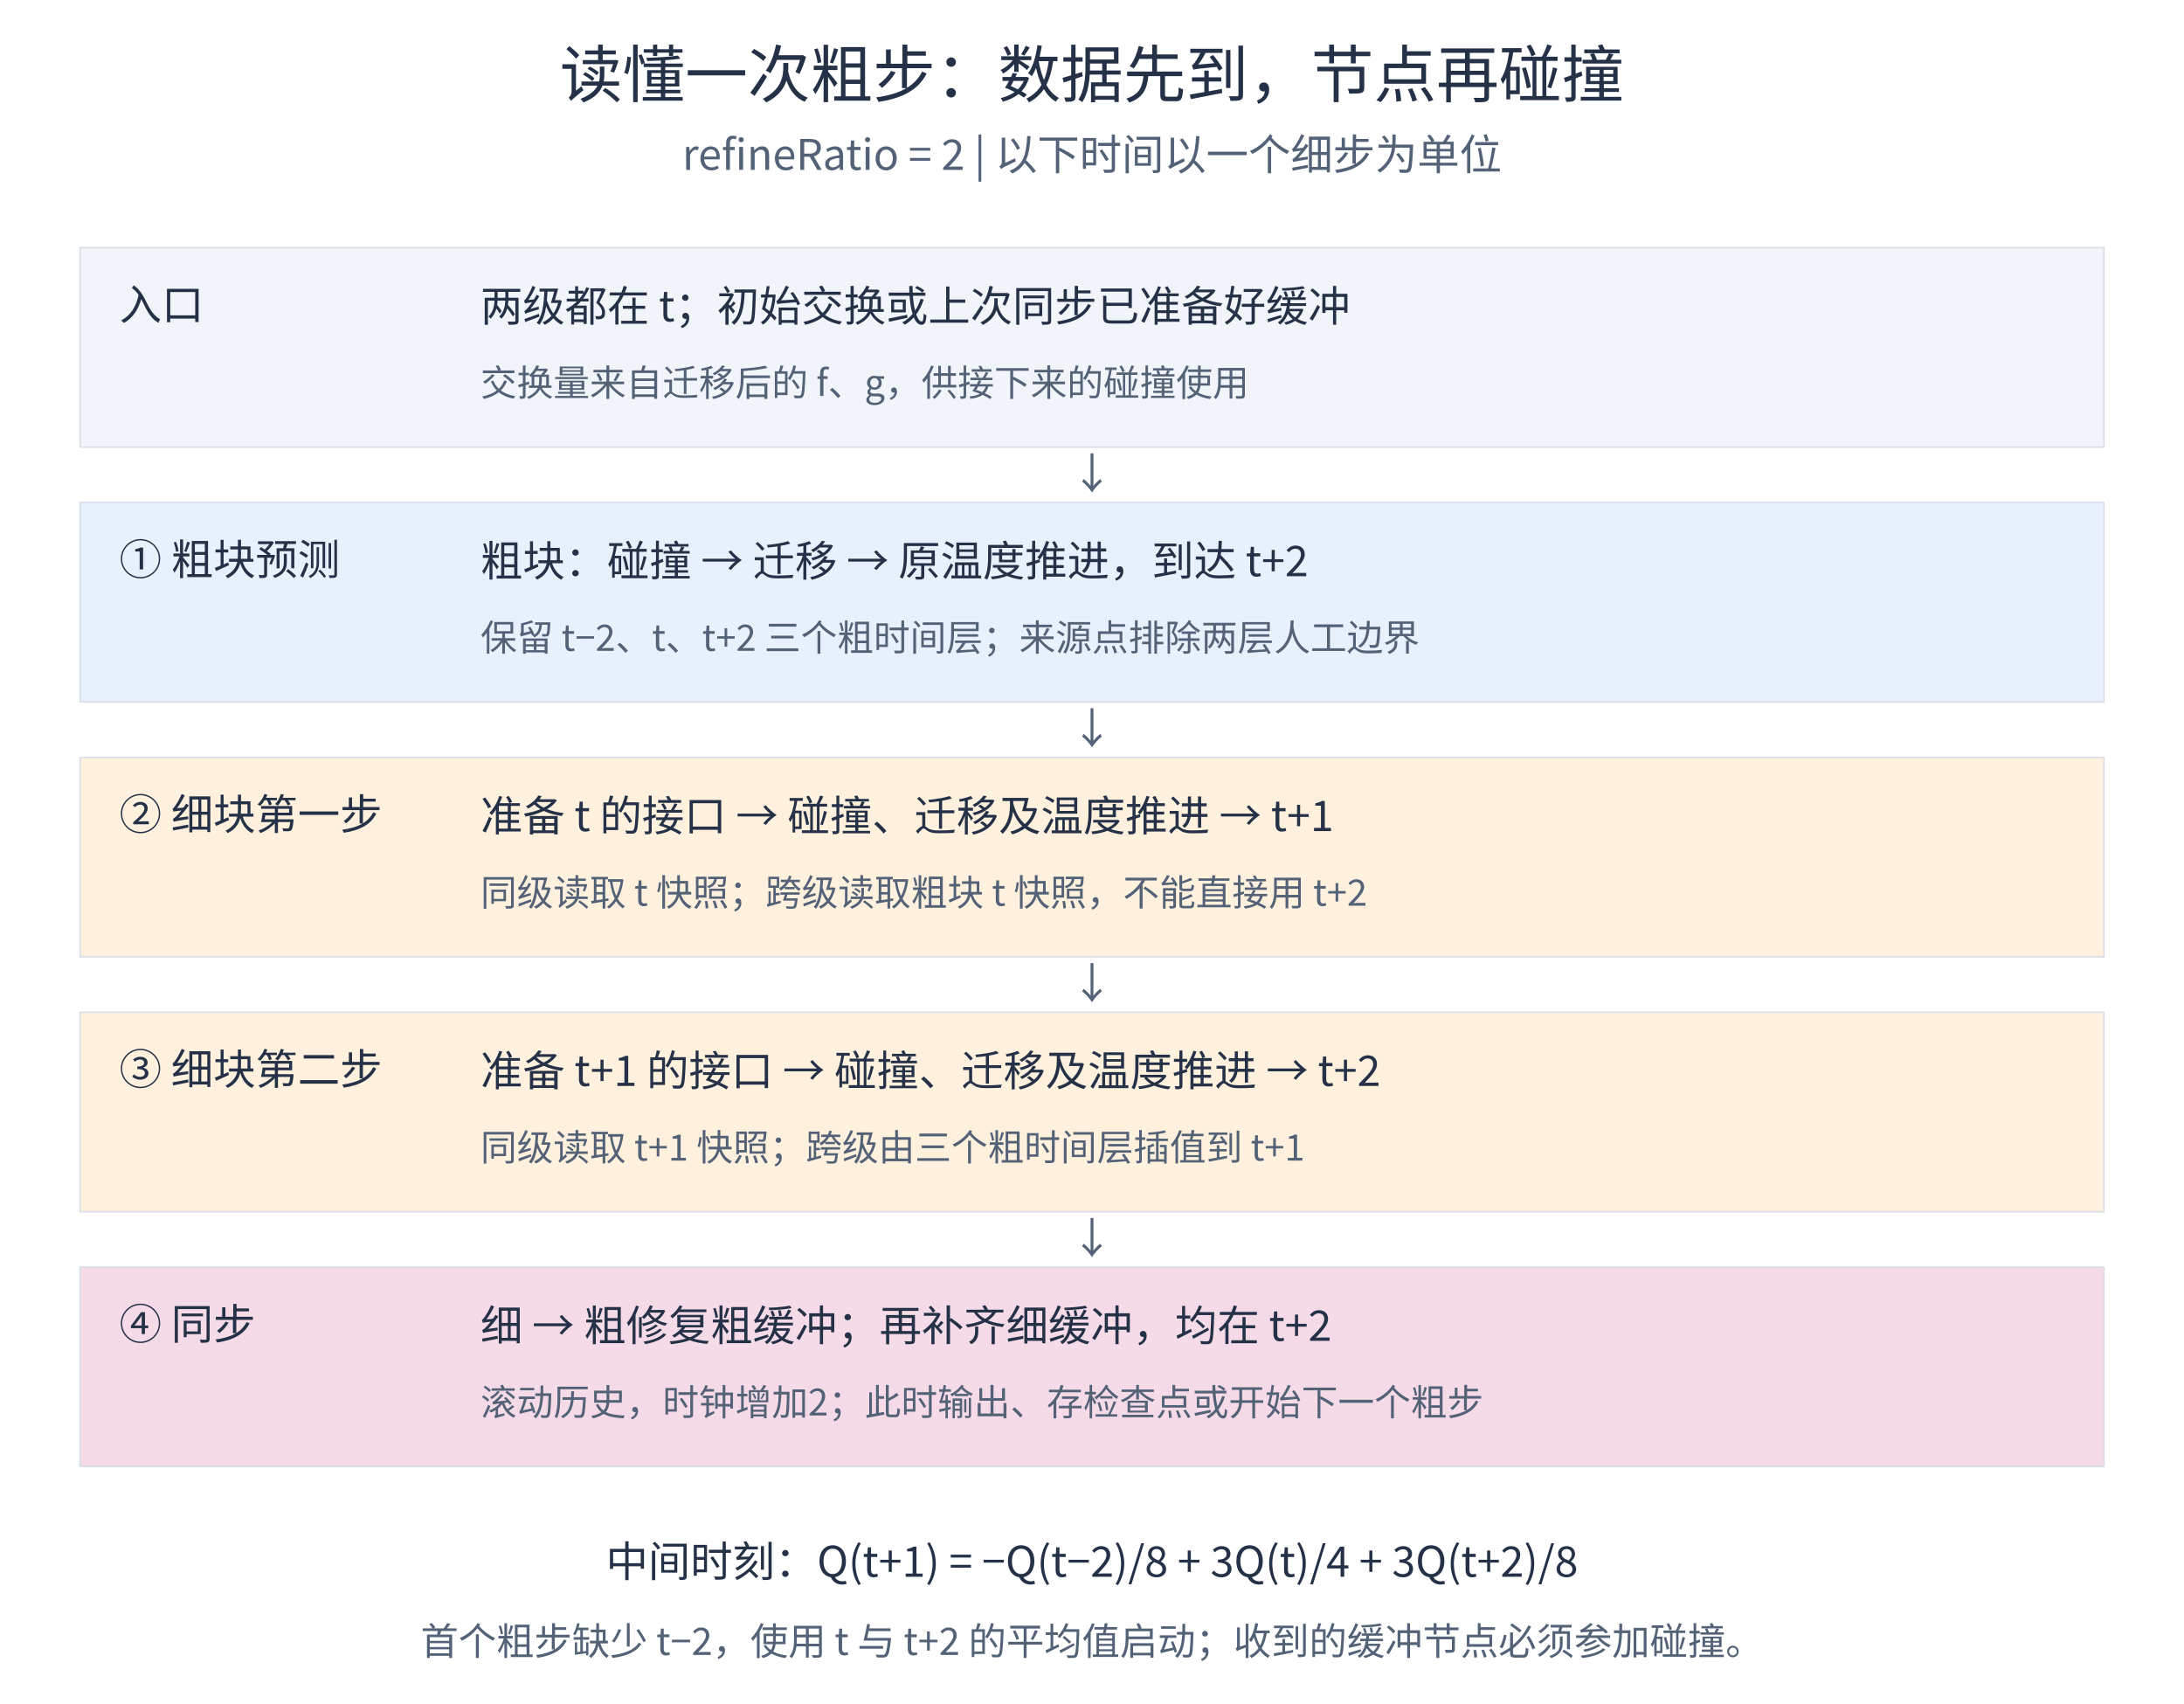
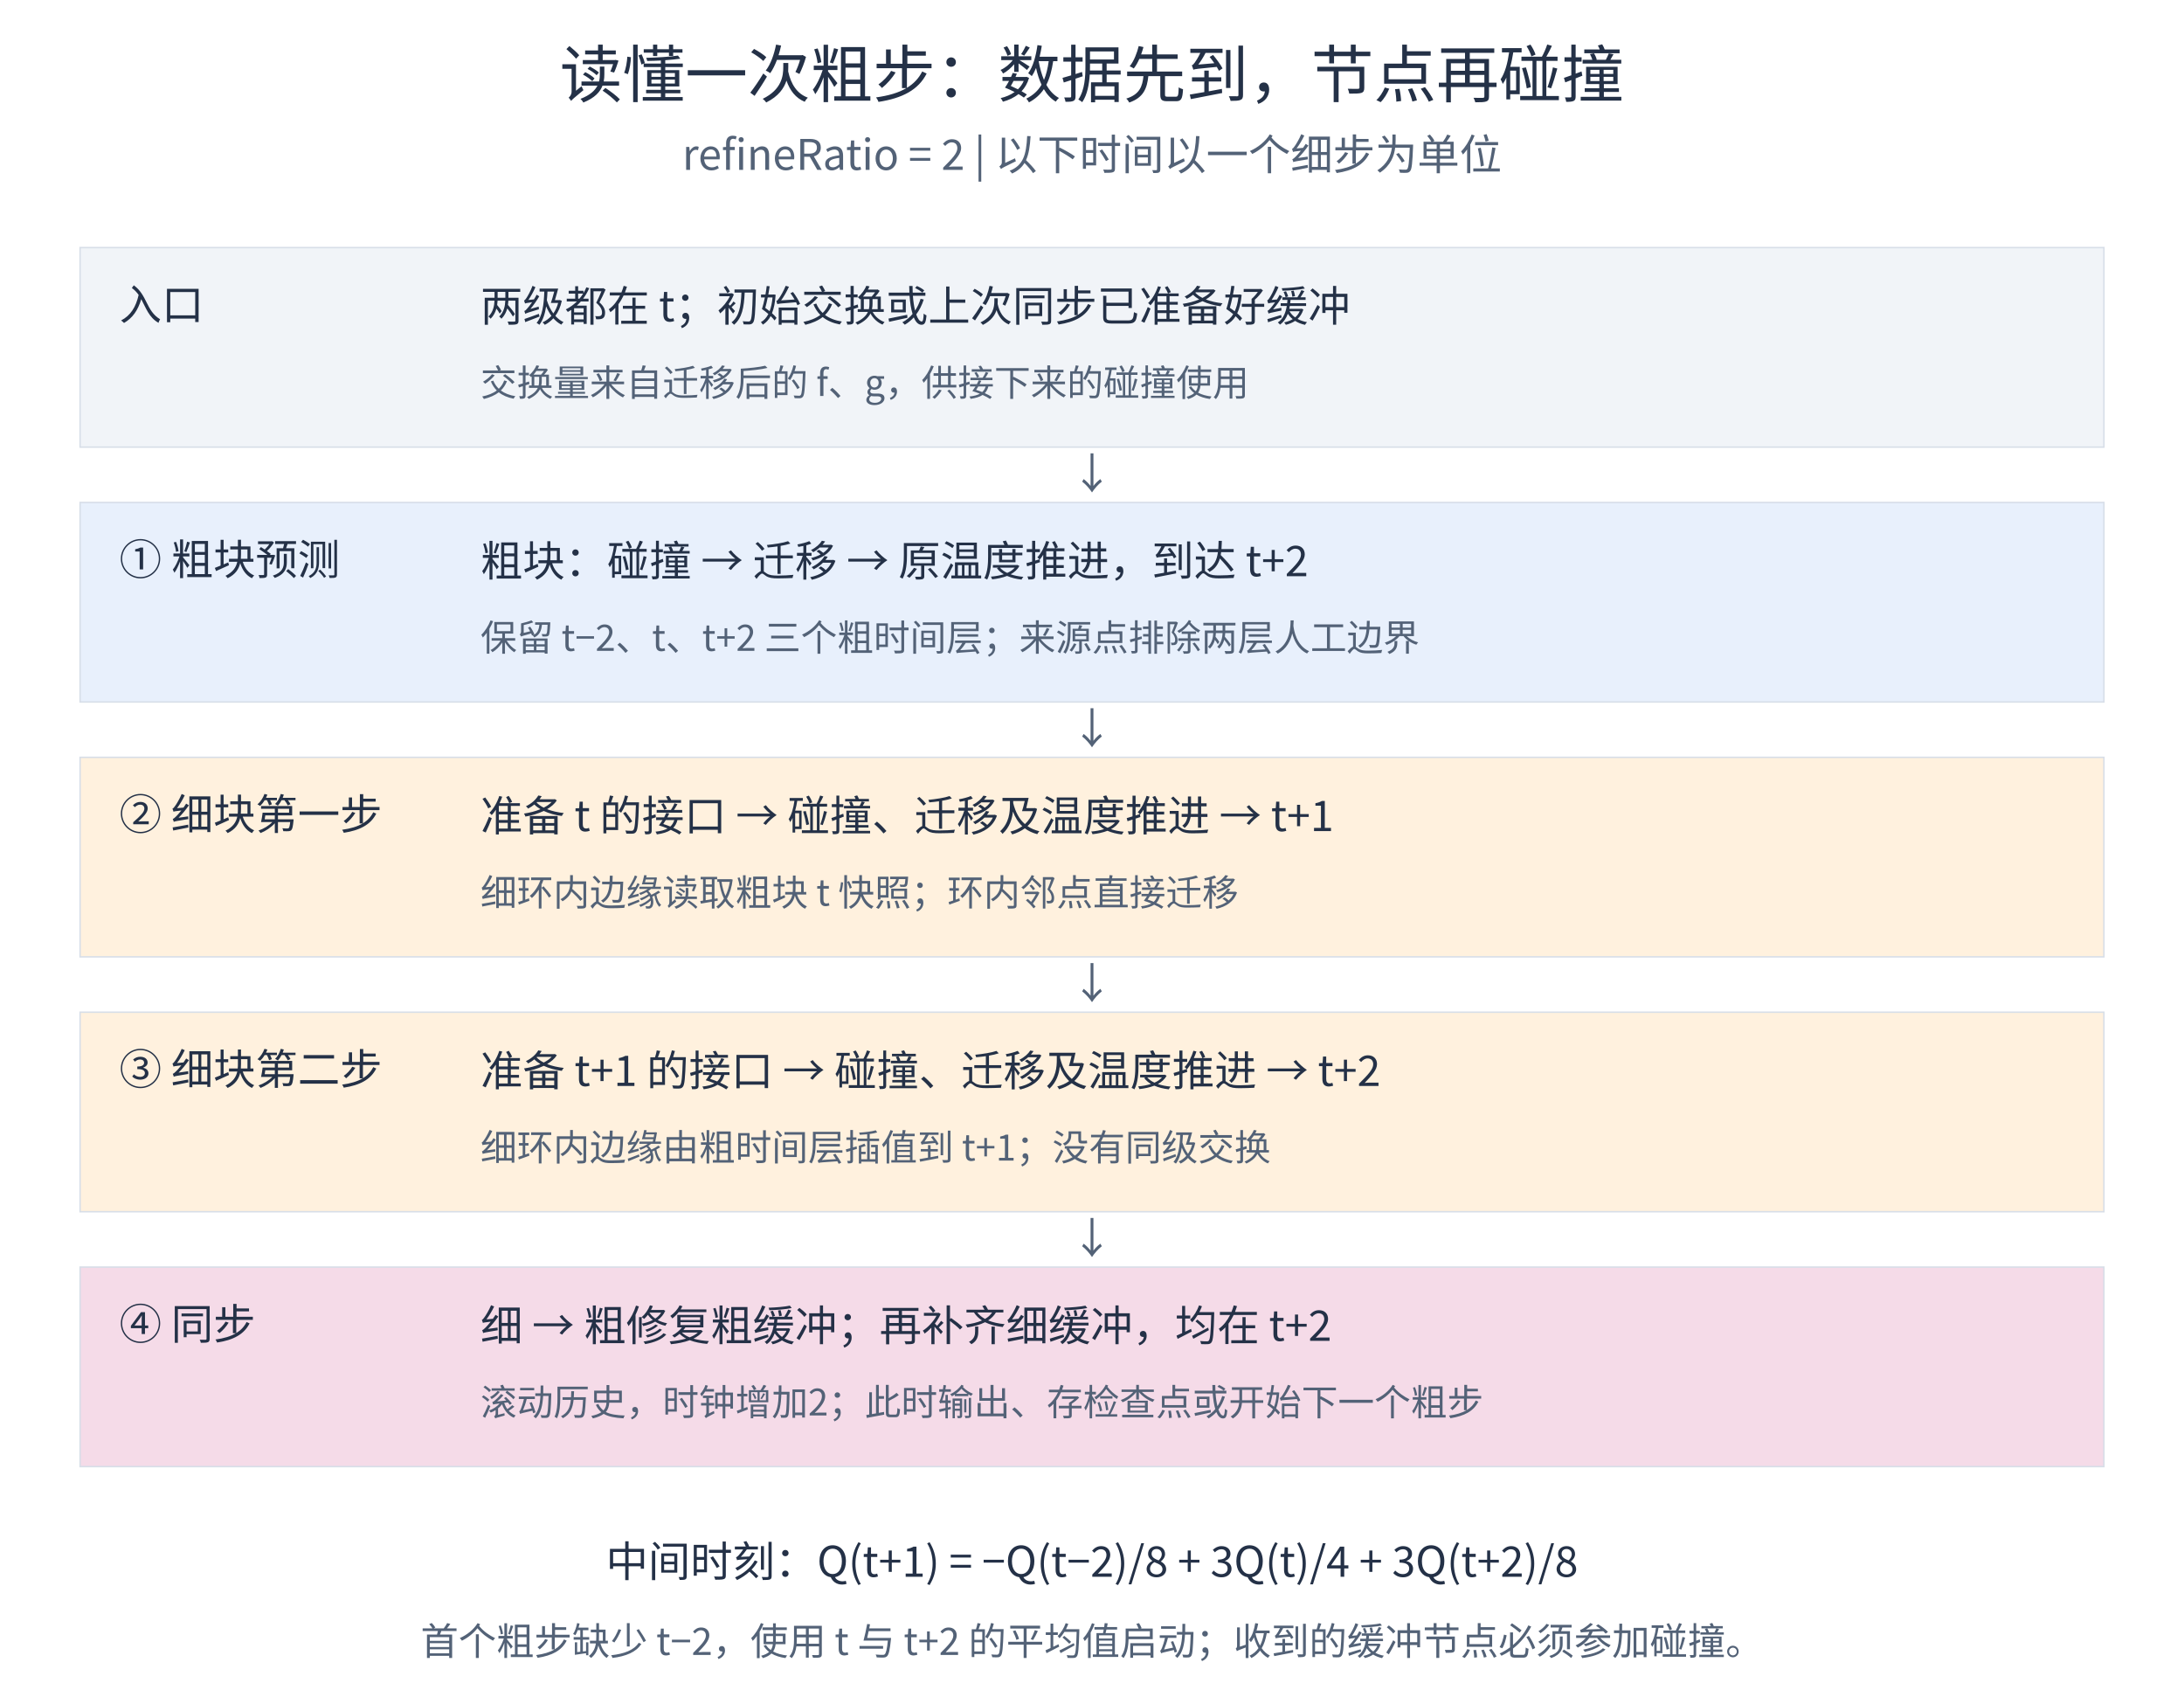
<svg xmlns="http://www.w3.org/2000/svg" width="1500" height="1170" viewBox="0 0 1500 1170" role="img">
  <rect x="0" y="0" width="1500" height="1170" fill="#ffffff" stroke="none" stroke-width="1" />
  <text x="750" y="48" font-family="Microsoft YaHei, Noto Sans CJK SC, sans-serif" font-size="43" fill="#243147" text-anchor="middle" dominant-baseline="central">读懂一次粗步：数据先到，节点再碰撞</text>
  <text x="750" y="104" font-family="Microsoft YaHei, Noto Sans CJK SC, sans-serif" font-size="29" fill="#536277" text-anchor="middle" dominant-baseline="central">refineRatio = 2    |    以下时间以一个细步为单位</text>
  <rect x="55" y="170" width="1390" height="137" fill="#f1f4f8" stroke="#d7dee8" stroke-width="1" />
  <text x="82" y="207" font-family="Microsoft YaHei, Noto Sans CJK SC, sans-serif" font-size="29" fill="#243147" text-anchor="start" dominant-baseline="central">入口</text>
  <text x="330" y="208" font-family="Microsoft YaHei, Noto Sans CJK SC, sans-serif" font-size="29" fill="#243147" text-anchor="start" dominant-baseline="central">两级都在 t；初始交换或上次同步已准备好缓冲</text>
  <text x="330" y="261" font-family="Microsoft YaHei, Noto Sans CJK SC, sans-serif" font-size="25" fill="#536277" text-anchor="start" dominant-baseline="central">交换量来自迁移后的 f、g，供接下来的碰撞使用</text>
  <text x="750" y="323" font-family="Microsoft YaHei, Noto Sans CJK SC, sans-serif" font-size="29" fill="#536277" text-anchor="middle" dominant-baseline="central">↓</text>
  <rect x="55" y="345" width="1390" height="137" fill="#e8f0fc" stroke="#d7dee8" stroke-width="1" />
  <text x="82" y="382" font-family="Microsoft YaHei, Noto Sans CJK SC, sans-serif" font-size="29" fill="#243147" text-anchor="start" dominant-baseline="central">① 粗块预测</text>
  <text x="330" y="383" font-family="Microsoft YaHei, Noto Sans CJK SC, sans-serif" font-size="29" fill="#243147" text-anchor="start" dominant-baseline="central">粗块：碰撞 → 迁移 → 原温度推进，到达 t+2</text>
  <text x="330" y="436" font-family="Microsoft YaHei, Noto Sans CJK SC, sans-serif" font-size="25" fill="#536277" text-anchor="start" dominant-baseline="central">保留 t−2、t、t+2 三个粗时间层；来源点排除两层人工边界</text>
  <text x="750" y="498" font-family="Microsoft YaHei, Noto Sans CJK SC, sans-serif" font-size="29" fill="#536277" text-anchor="middle" dominant-baseline="central">↓</text>
  <rect x="55" y="520" width="1390" height="137" fill="#fff1de" stroke="#d7dee8" stroke-width="1" />
  <text x="82" y="557" font-family="Microsoft YaHei, Noto Sans CJK SC, sans-serif" font-size="29" fill="#243147" text-anchor="start" dominant-baseline="central">② 细块第一步</text>
  <text x="330" y="558" font-family="Microsoft YaHei, Noto Sans CJK SC, sans-serif" font-size="29" fill="#243147" text-anchor="start" dominant-baseline="central">准备 t 的接口 → 碰撞、迁移及温度推进 → t+1</text>
-   <text x="330" y="611" font-family="Microsoft YaHei, Noto Sans CJK SC, sans-serif" font-size="25" fill="#536277" text-anchor="start" dominant-baseline="central">同级读取 t 快照；跨级读取粗块 t 快照，不能直接用 t+2</text>
+   <text x="330" y="611" font-family="Microsoft YaHei, Noto Sans CJK SC, sans-serif" font-size="25" fill="#536277" text-anchor="start" dominant-baseline="central">细环内边缘读取粗块 t 快照；环内邻点直接迁移</text>
  <text x="750" y="673" font-family="Microsoft YaHei, Noto Sans CJK SC, sans-serif" font-size="29" fill="#536277" text-anchor="middle" dominant-baseline="central">↓</text>
  <rect x="55" y="695" width="1390" height="137" fill="#fff1de" stroke="#d7dee8" stroke-width="1" />
  <text x="82" y="732" font-family="Microsoft YaHei, Noto Sans CJK SC, sans-serif" font-size="29" fill="#243147" text-anchor="start" dominant-baseline="central">③ 细块第二步</text>
  <text x="330" y="733" font-family="Microsoft YaHei, Noto Sans CJK SC, sans-serif" font-size="29" fill="#243147" text-anchor="start" dominant-baseline="central">准备 t+1 的接口 → 碰撞、迁移及温度推进 → t+2</text>
-   <text x="330" y="786" font-family="Microsoft YaHei, Noto Sans CJK SC, sans-serif" font-size="25" fill="#536277" text-anchor="start" dominant-baseline="central">同级读取 t+1 快照；跨级由三个粗时间层插值到 t+1</text>
+   <text x="330" y="786" font-family="Microsoft YaHei, Noto Sans CJK SC, sans-serif" font-size="25" fill="#536277" text-anchor="start" dominant-baseline="central">细环内边缘由粗时间层插值到 t+1；没有同级交换</text>
  <text x="750" y="848" font-family="Microsoft YaHei, Noto Sans CJK SC, sans-serif" font-size="29" fill="#536277" text-anchor="middle" dominant-baseline="central">↓</text>
  <rect x="55" y="870" width="1390" height="137" fill="#f5dbe8" stroke="#d7dee8" stroke-width="1" />
  <text x="82" y="907" font-family="Microsoft YaHei, Noto Sans CJK SC, sans-serif" font-size="29" fill="#243147" text-anchor="start" dominant-baseline="central">④ 同步</text>
  <text x="330" y="908" font-family="Microsoft YaHei, Noto Sans CJK SC, sans-serif" font-size="29" fill="#243147" text-anchor="start" dominant-baseline="central">细 → 粗修复粗缓冲；再补齐细缓冲，均在 t+2</text>
  <text x="330" y="961" font-family="Microsoft YaHei, Noto Sans CJK SC, sans-serif" font-size="25" fill="#536277" text-anchor="start" dominant-baseline="central">滚动历史，时钟增加2；此时输出、存检查点或开始下一个粗步</text>
  <text x="750" y="1070" font-family="Microsoft YaHei, Noto Sans CJK SC, sans-serif" font-size="29" fill="#243147" text-anchor="middle" dominant-baseline="central">中间时刻：Q(t+1) = −Q(t−2)/8 + 3Q(t)/4 + 3Q(t+2)/8</text>
  <text x="750" y="1125" font-family="Microsoft YaHei, Noto Sans CJK SC, sans-serif" font-size="26" fill="#536277" text-anchor="middle" dominant-baseline="central">首个粗步缺少 t−2，使用 t 与 t+2 的平均值启动；收到的缓冲节点必须参加碰撞。</text>
</svg>
